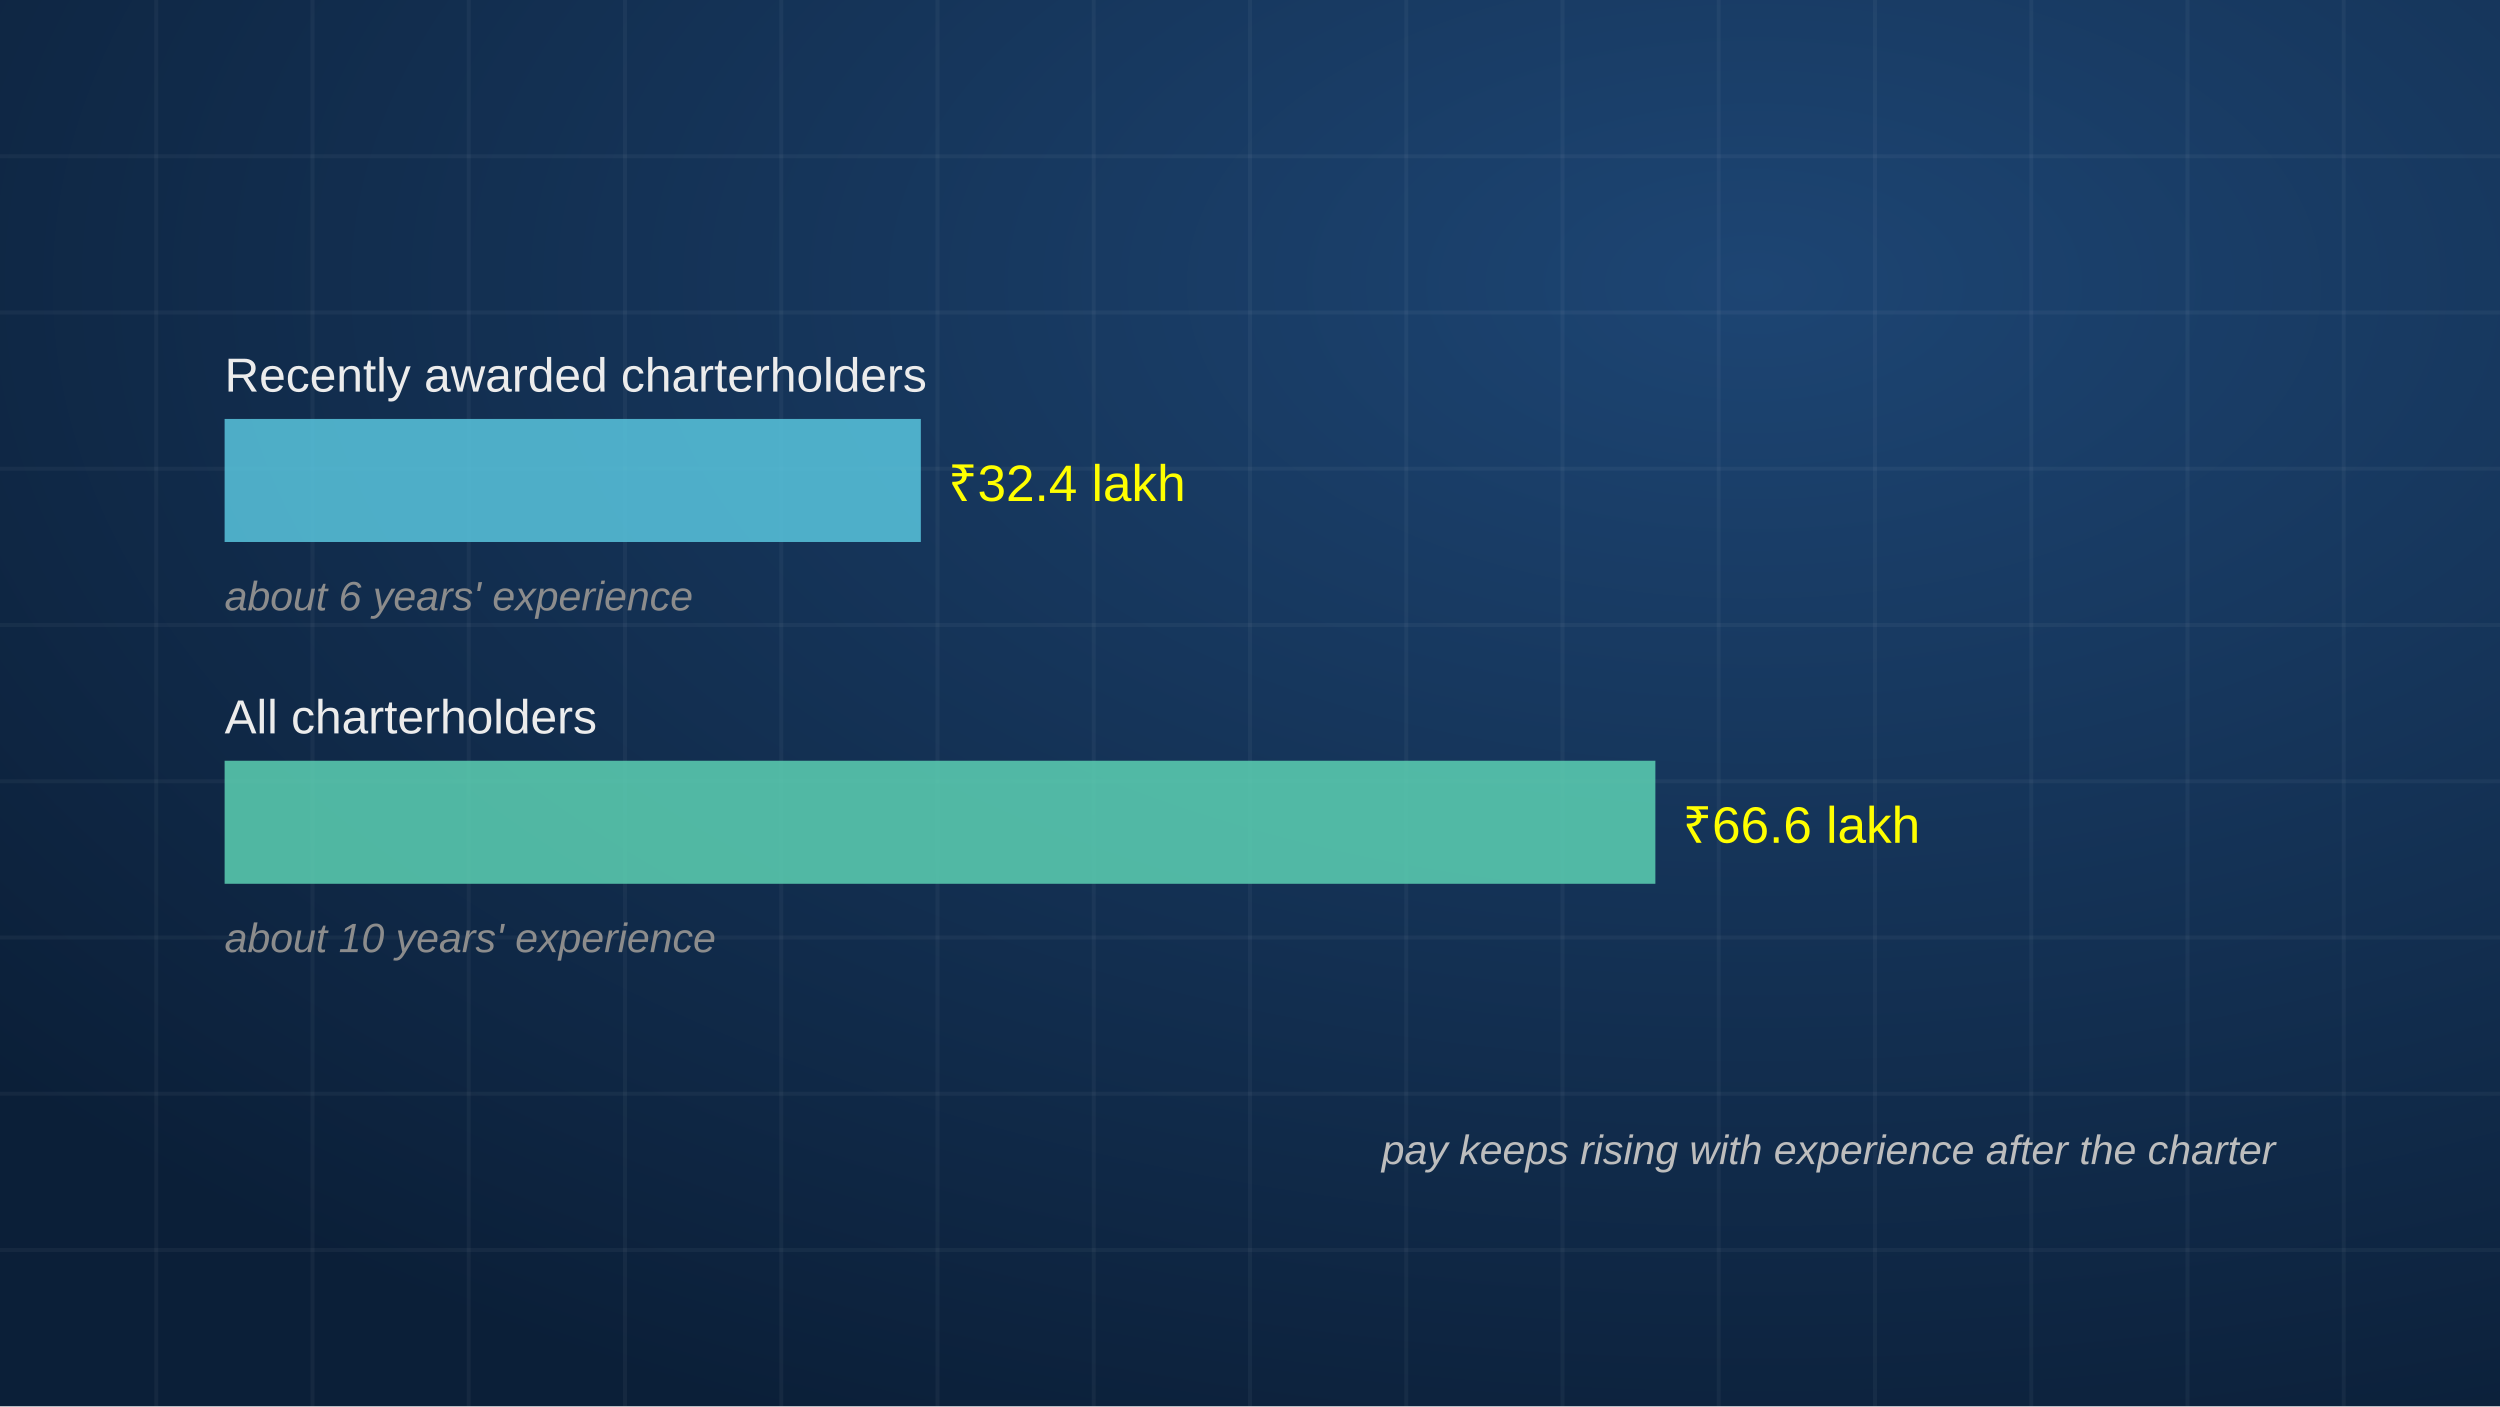
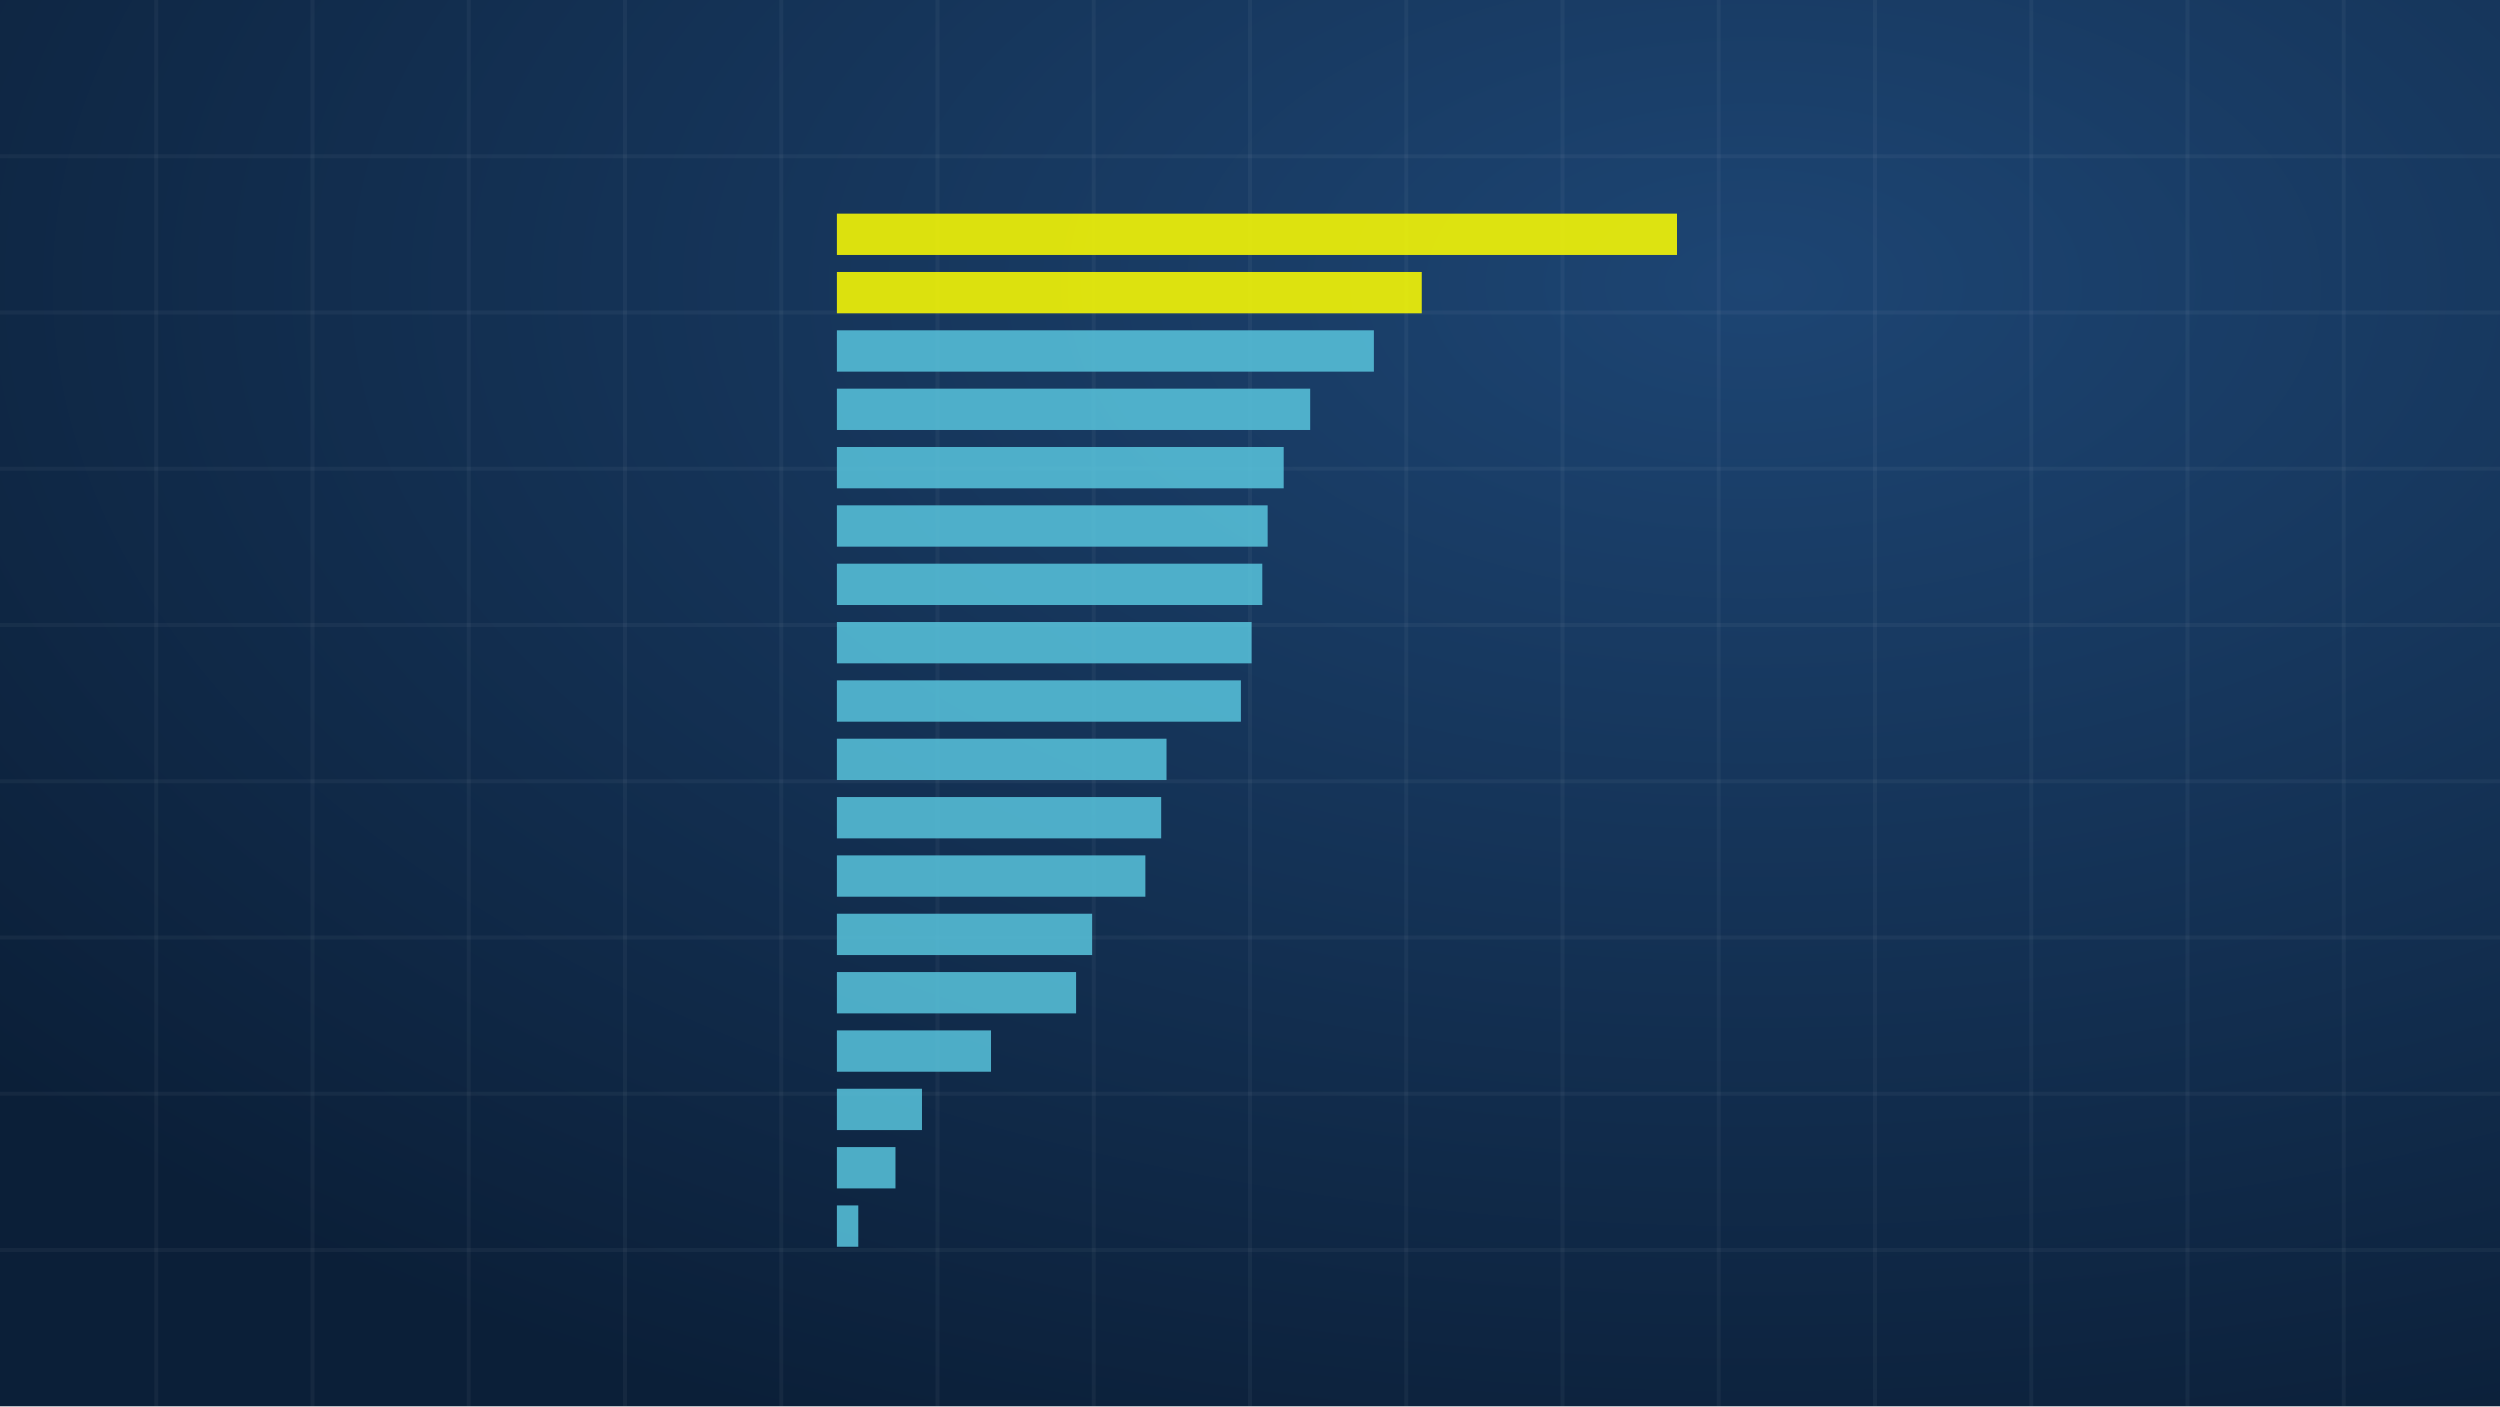
<svg xmlns="http://www.w3.org/2000/svg" viewBox="0 0 640 360" width="640" height="360">
  <defs>
    <radialGradient id="g" cx="70%" cy="20%" r="90%">
      <stop offset="0" stop-color="#1D4573" />
      <stop offset="1" stop-color="#0B1F38" />
    </radialGradient>
  </defs>
  <rect width="640" height="360" fill="url(#g)" />
  <path d="M40,0 V360" stroke="#ffffff" stroke-opacity=".04" />
  <path d="M80,0 V360" stroke="#ffffff" stroke-opacity=".04" />
  <path d="M120,0 V360" stroke="#ffffff" stroke-opacity=".04" />
  <path d="M160,0 V360" stroke="#ffffff" stroke-opacity=".04" />
  <path d="M200,0 V360" stroke="#ffffff" stroke-opacity=".04" />
  <path d="M240,0 V360" stroke="#ffffff" stroke-opacity=".04" />
  <path d="M280,0 V360" stroke="#ffffff" stroke-opacity=".04" />
  <path d="M320,0 V360" stroke="#ffffff" stroke-opacity=".04" />
  <path d="M360,0 V360" stroke="#ffffff" stroke-opacity=".04" />
  <path d="M400,0 V360" stroke="#ffffff" stroke-opacity=".04" />
  <path d="M440,0 V360" stroke="#ffffff" stroke-opacity=".04" />
  <path d="M480,0 V360" stroke="#ffffff" stroke-opacity=".04" />
  <path d="M520,0 V360" stroke="#ffffff" stroke-opacity=".04" />
  <path d="M560,0 V360" stroke="#ffffff" stroke-opacity=".04" />
  <path d="M600,0 V360" stroke="#ffffff" stroke-opacity=".04" />
  <path d="M0,40 H640" stroke="#ffffff" stroke-opacity=".04" />
  <path d="M0,80 H640" stroke="#ffffff" stroke-opacity=".04" />
  <path d="M0,120 H640" stroke="#ffffff" stroke-opacity=".04" />
  <path d="M0,160 H640" stroke="#ffffff" stroke-opacity=".04" />
  <path d="M0,200 H640" stroke="#ffffff" stroke-opacity=".04" />
  <path d="M0,240 H640" stroke="#ffffff" stroke-opacity=".04" />
  <path d="M0,280 H640" stroke="#ffffff" stroke-opacity=".04" />
  <path d="M0,320 H640" stroke="#ffffff" stroke-opacity=".04" />
-   <g transform="translate(40.0,63.5) scale(0.875)">
-     <text x="20.0" y="42.0" fill="#ECECEC" font-size="14" text-anchor="start" font-family="Figtree, Segoe UI, Arial, sans-serif">Recently awarded charterholders</text>
-     <rect x="20.0" y="50.0" width="203.7" height="36.0" fill="#58C4DD" fill-opacity="0.85" />
-     <text x="231.7" y="74.0" fill="#FFFF00" font-size="15" text-anchor="start" font-family="Figtree, Segoe UI, Arial, sans-serif">₹32.4 lakh</text>
-     <text x="20.0" y="106.0" fill="#8C8C8C" font-size="12" text-anchor="start" font-style="italic" font-family="Figtree, Segoe UI, Arial, sans-serif">about 6 years' experience</text>
-     <text x="20.0" y="142.0" fill="#ECECEC" font-size="14" text-anchor="start" font-family="Figtree, Segoe UI, Arial, sans-serif">All charterholders</text>
-     <rect x="20.0" y="150.0" width="418.6" height="36.0" fill="#5CD0B3" fill-opacity="0.85" />
-     <text x="446.6" y="174.0" fill="#FFFF00" font-size="15" text-anchor="start" font-family="Figtree, Segoe UI, Arial, sans-serif">₹66.6 lakh</text>
-     <text x="20.0" y="206.0" fill="#8C8C8C" font-size="12" text-anchor="start" font-style="italic" font-family="Figtree, Segoe UI, Arial, sans-serif">about 10 years' experience</text>
-     <text x="620.0" y="268.0" fill="#BDBDBD" font-size="12" text-anchor="end" font-style="italic" font-family="Figtree, Segoe UI, Arial, sans-serif">pay keeps rising with experience after the charter</text>
+   <g transform="translate(120.9,41.0) scale(0.6223)">
+     <rect x="150.0" y="22.0" width="345.6" height="17.0" fill="#FFFF00" fill-opacity="0.85" />
+     <rect x="150.0" y="46.0" width="240.6" height="17.0" fill="#FFFF00" fill-opacity="0.85" />
+     <rect x="150.0" y="70.0" width="220.9" height="17.0" fill="#58C4DD" fill-opacity="0.85" />
+     <rect x="150.0" y="94.0" width="194.7" height="17.0" fill="#58C4DD" fill-opacity="0.85" />
+     <rect x="150.0" y="118.0" width="183.8" height="17.0" fill="#58C4DD" fill-opacity="0.85" />
+     <rect x="150.0" y="142.0" width="177.2" height="17.0" fill="#58C4DD" fill-opacity="0.85" />
+     <rect x="150.0" y="166.0" width="175.0" height="17.0" fill="#58C4DD" fill-opacity="0.85" />
+     <rect x="150.0" y="190.0" width="170.6" height="17.0" fill="#58C4DD" fill-opacity="0.85" />
+     <rect x="150.0" y="214.0" width="166.2" height="17.0" fill="#58C4DD" fill-opacity="0.85" />
+     <rect x="150.0" y="238.0" width="135.6" height="17.0" fill="#58C4DD" fill-opacity="0.85" />
+     <rect x="150.0" y="262.0" width="133.4" height="17.0" fill="#58C4DD" fill-opacity="0.85" />
+     <rect x="150.0" y="286.0" width="126.9" height="17.0" fill="#58C4DD" fill-opacity="0.85" />
+     <rect x="150.0" y="310.0" width="105.0" height="17.0" fill="#58C4DD" fill-opacity="0.85" />
+     <rect x="150.0" y="334.0" width="98.4" height="17.0" fill="#58C4DD" fill-opacity="0.85" />
+     <rect x="150.0" y="358.0" width="63.4" height="17.0" fill="#58C4DD" fill-opacity="0.85" />
+     <rect x="150.0" y="382.0" width="35.0" height="17.0" fill="#58C4DD" fill-opacity="0.85" />
+     <rect x="150.0" y="406.0" width="24.1" height="17.0" fill="#58C4DD" fill-opacity="0.85" />
+     <rect x="150.0" y="430.0" width="8.8" height="17.0" fill="#58C4DD" fill-opacity="0.85" />
  </g>
</svg>
